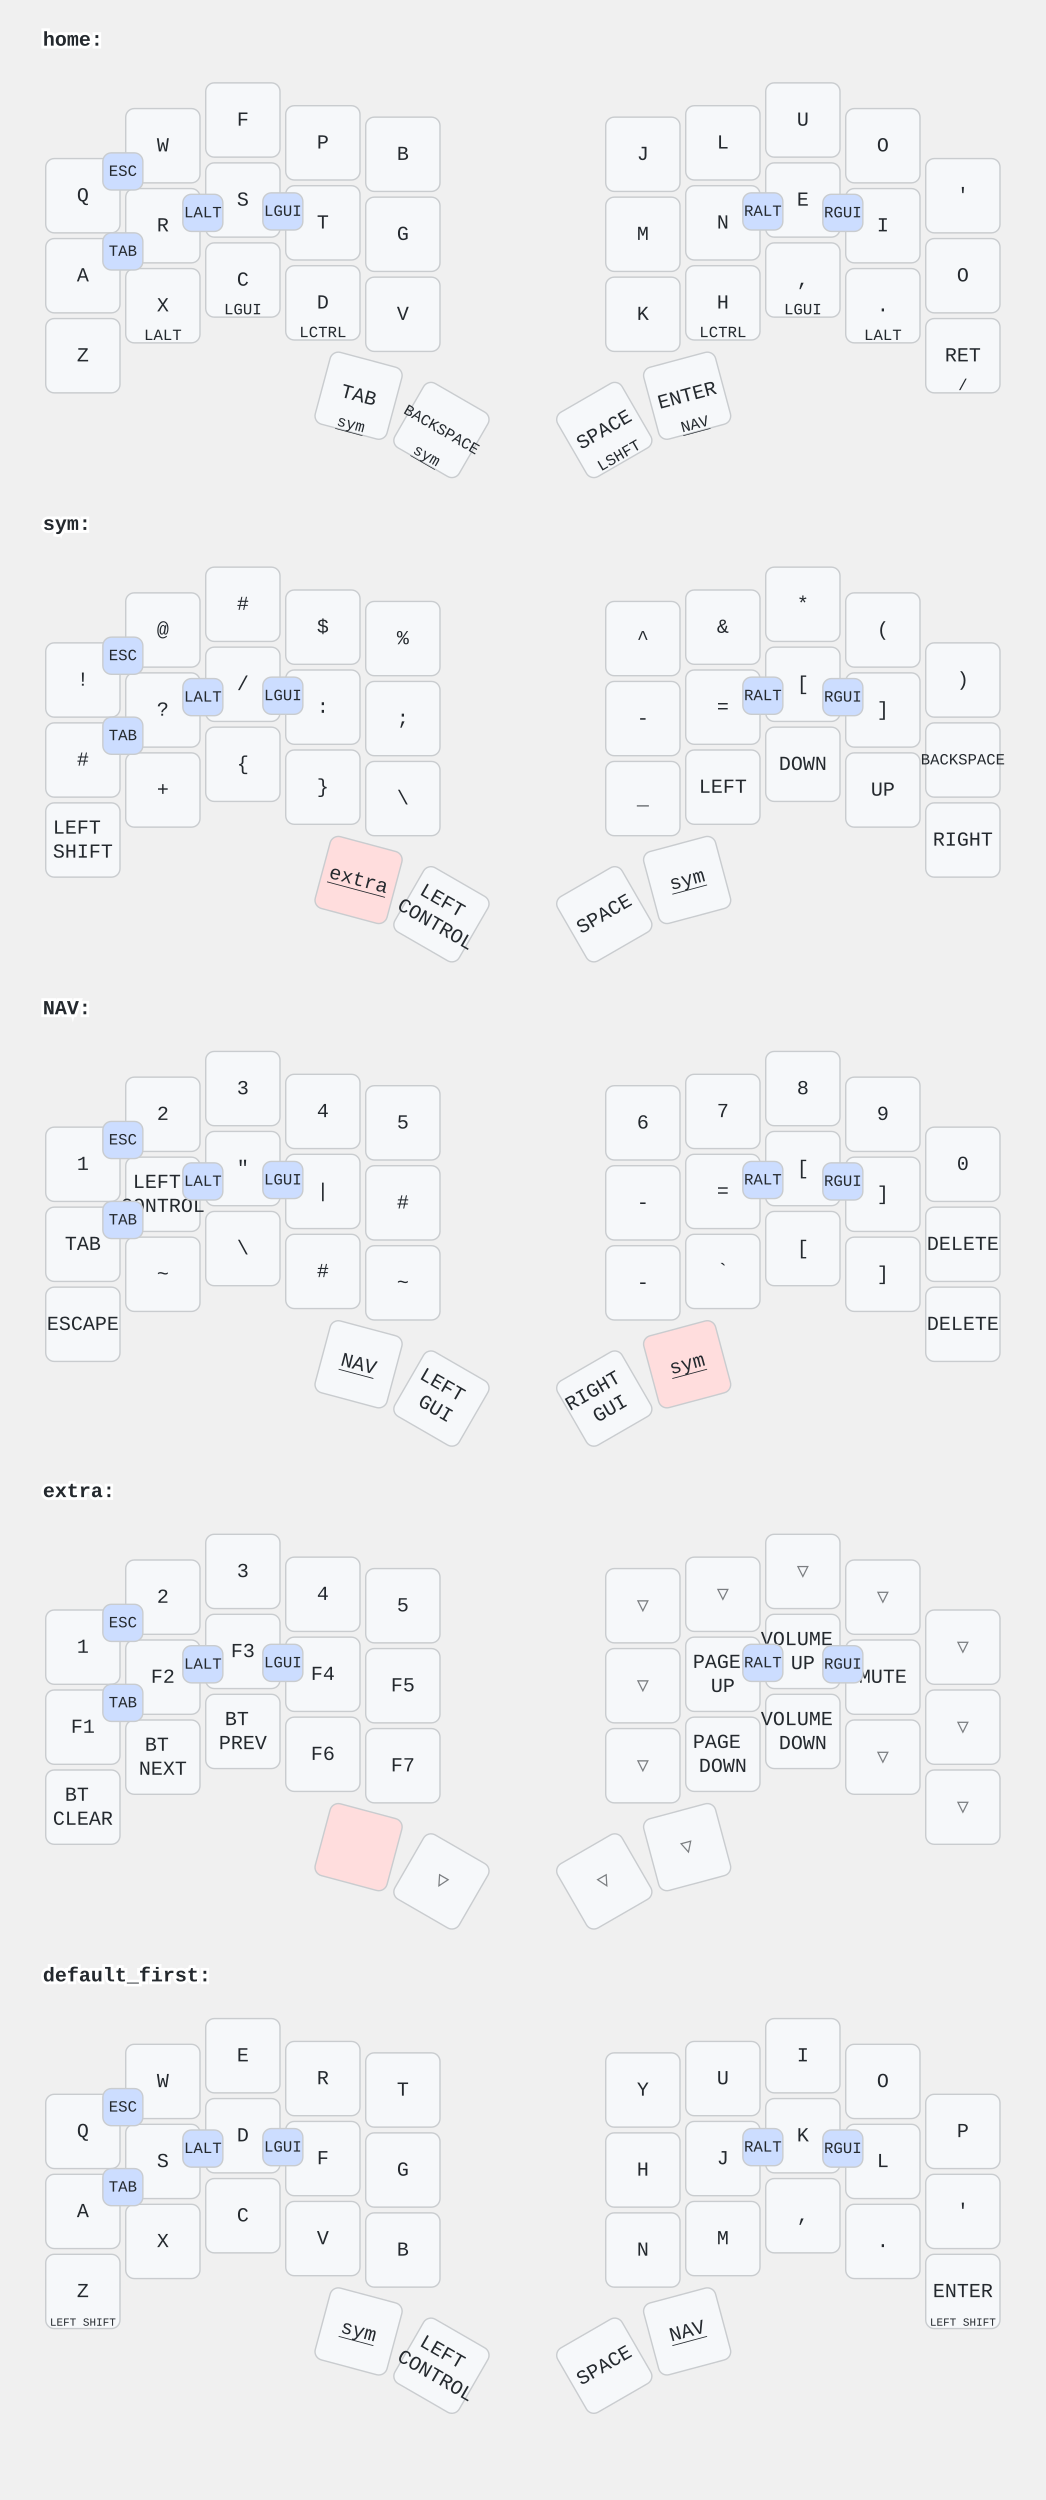
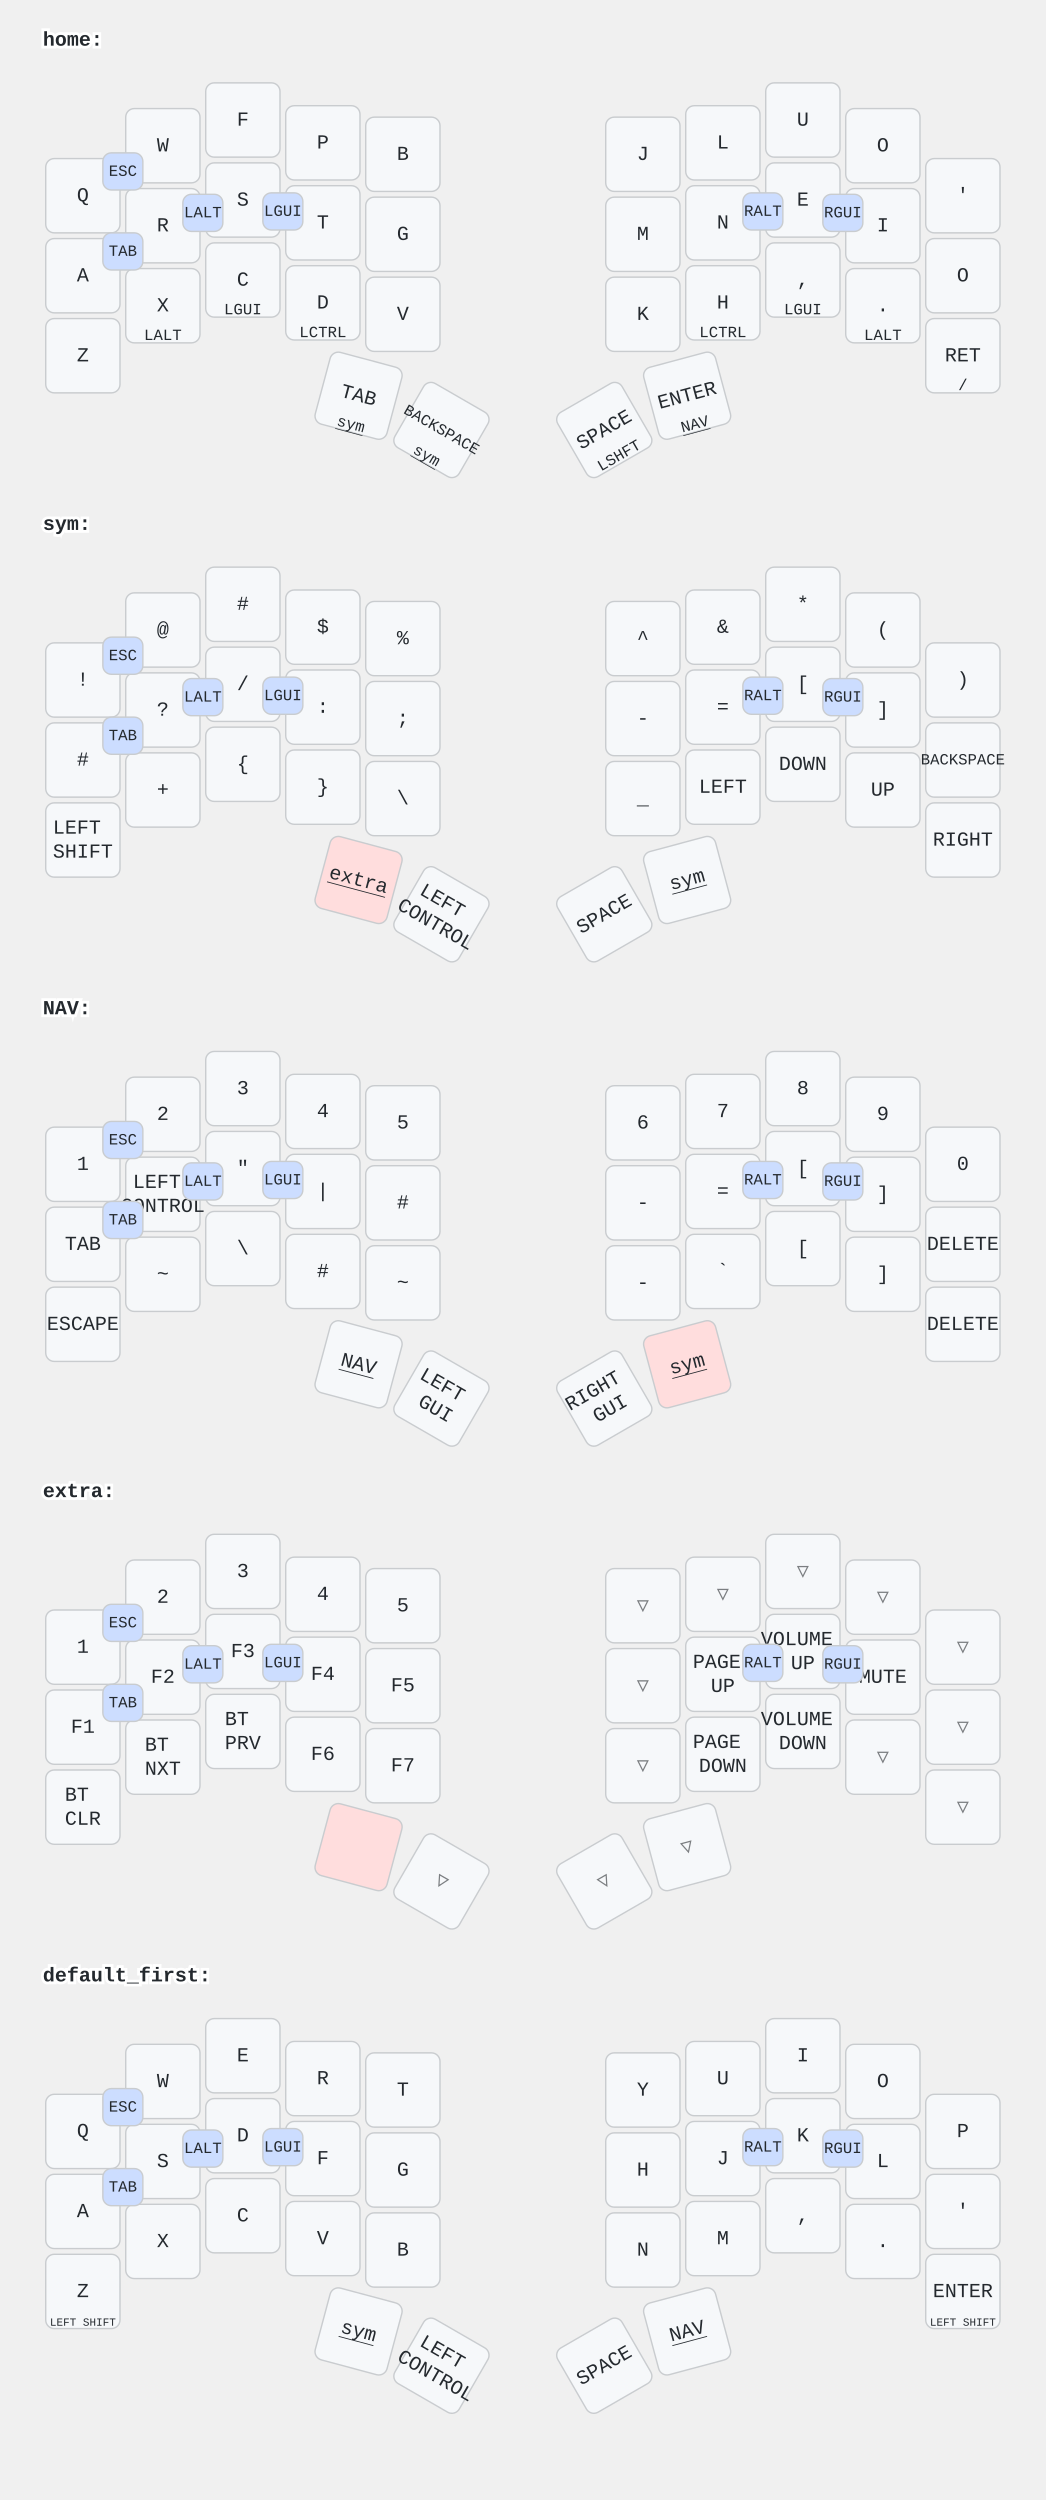
<svg xmlns="http://www.w3.org/2000/svg" width="732" height="1750" viewBox="0 0 732 1750" class="keymap">
  <style>/* inherit to force styles through use tags */
svg path {
    fill: inherit;
}

/* font and background color specifications */
svg.keymap {
    font-family: SFMono-Regular,Consolas,Liberation Mono,Menlo,monospace;
    font-size: 14px;
    font-kerning: normal;
    text-rendering: optimizeLegibility;
    fill: #24292e;
}

/* default key styling */
rect.key {
    fill: #f6f8fa;
}

rect.key, rect.combo {
    stroke: #c9cccf;
    stroke-width: 1;
}

/* default key side styling, only used is draw_key_sides is set */
rect.side {
    filter: brightness(90%);
}

/* color accent for combo boxes */
rect.combo, rect.combo-separate {
    fill: #cdf;
}

/* color accent for held keys */
rect.held, rect.combo.held {
    fill: #fdd;
}

/* color accent for ghost (optional) keys */
rect.ghost, rect.combo.ghost {
    stroke-dasharray: 4, 4;
    stroke-width: 2;
}

text {
    text-anchor: middle;
    dominant-baseline: middle;
}

/* styling for layer labels */
text.label {
    font-weight: bold;
    text-anchor: start;
    stroke: white;
    stroke-width: 4;
    paint-order: stroke;
}

/* styling for optional footer */
text.footer {
    text-anchor: end;
    dominant-baseline: auto;
    stroke: white;
    stroke-width: 4;
    paint-order: stroke;
}

/* styling for combo tap, and key hold/shifted label text */
text.combo, text.hold, text.shifted {
    font-size: 11px;
}

text.hold {
    text-anchor: middle;
    dominant-baseline: auto;
}

text.shifted {
    text-anchor: middle;
    dominant-baseline: hanging;
}

text.layer-activator {
    text-decoration: underline;
}

/* styling for hold/shifted label text in combo box */
text.combo.hold, text.combo.shifted {
    font-size: 8px;
}

/* lighter symbol for transparent keys */
text.trans {
    fill: #7b7e81;
}

/* styling for combo dendrons */
path.combo {
    stroke-width: 1;
    stroke: gray;
    fill: none;
}

/* Start Tabler Icons Cleanup */
/* cannot use height/width with glyphs */
.icon-tabler &gt; path {
    fill: inherit;
    stroke: inherit;
    stroke-width: 2;
}
/* hide tabler's default box */
.icon-tabler &gt; path[stroke="none"][fill="none"] {
    visibility: hidden;
}
/* End Tabler Icons Cleanup */
</style>
  <g transform="translate(30, 0)" class="layer-home">
    <text x="0" y="28" class="label" id="home">home:</text>
    <g transform="translate(0, 56)">
      <g transform="translate(28, 81)" class="key keypos-0">
        <rect rx="6" ry="6" x="-26" y="-26" width="52" height="52" class="key" />
        <text x="0" y="0" class="key tap">Q</text>
      </g>
      <g transform="translate(84, 46)" class="key keypos-1">
        <rect rx="6" ry="6" x="-26" y="-26" width="52" height="52" class="key" />
        <text x="0" y="0" class="key tap">W</text>
      </g>
      <g transform="translate(140, 28)" class="key keypos-2">
        <rect rx="6" ry="6" x="-26" y="-26" width="52" height="52" class="key" />
        <text x="0" y="0" class="key tap">F</text>
      </g>
      <g transform="translate(196, 44)" class="key keypos-3">
        <rect rx="6" ry="6" x="-26" y="-26" width="52" height="52" class="key" />
        <text x="0" y="0" class="key tap">P</text>
      </g>
      <g transform="translate(252, 52)" class="key keypos-4">
        <rect rx="6" ry="6" x="-26" y="-26" width="52" height="52" class="key" />
        <text x="0" y="0" class="key tap">B</text>
      </g>
      <g transform="translate(420, 52)" class="key keypos-5">
        <rect rx="6" ry="6" x="-26" y="-26" width="52" height="52" class="key" />
        <text x="0" y="0" class="key tap">J</text>
      </g>
      <g transform="translate(476, 44)" class="key keypos-6">
        <rect rx="6" ry="6" x="-26" y="-26" width="52" height="52" class="key" />
        <text x="0" y="0" class="key tap">L</text>
      </g>
      <g transform="translate(532, 28)" class="key keypos-7">
        <rect rx="6" ry="6" x="-26" y="-26" width="52" height="52" class="key" />
        <text x="0" y="0" class="key tap">U</text>
      </g>
      <g transform="translate(588, 46)" class="key keypos-8">
        <rect rx="6" ry="6" x="-26" y="-26" width="52" height="52" class="key" />
        <text x="0" y="0" class="key tap">O</text>
      </g>
      <g transform="translate(644, 81)" class="key keypos-9">
        <rect rx="6" ry="6" x="-26" y="-26" width="52" height="52" class="key" />
        <text x="0" y="0" class="key tap">'</text>
      </g>
      <g transform="translate(28, 137)" class="key keypos-10">
        <rect rx="6" ry="6" x="-26" y="-26" width="52" height="52" class="key" />
        <text x="0" y="0" class="key tap">A</text>
      </g>
      <g transform="translate(84, 102)" class="key keypos-11">
        <rect rx="6" ry="6" x="-26" y="-26" width="52" height="52" class="key" />
        <text x="0" y="0" class="key tap">R</text>
      </g>
      <g transform="translate(140, 84)" class="key keypos-12">
        <rect rx="6" ry="6" x="-26" y="-26" width="52" height="52" class="key" />
        <text x="0" y="0" class="key tap">S</text>
      </g>
      <g transform="translate(196, 100)" class="key keypos-13">
        <rect rx="6" ry="6" x="-26" y="-26" width="52" height="52" class="key" />
        <text x="0" y="0" class="key tap">T</text>
      </g>
      <g transform="translate(252, 108)" class="key keypos-14">
        <rect rx="6" ry="6" x="-26" y="-26" width="52" height="52" class="key" />
        <text x="0" y="0" class="key tap">G</text>
      </g>
      <g transform="translate(420, 108)" class="key keypos-15">
        <rect rx="6" ry="6" x="-26" y="-26" width="52" height="52" class="key" />
        <text x="0" y="0" class="key tap">M</text>
      </g>
      <g transform="translate(476, 100)" class="key keypos-16">
        <rect rx="6" ry="6" x="-26" y="-26" width="52" height="52" class="key" />
        <text x="0" y="0" class="key tap">N</text>
      </g>
      <g transform="translate(532, 84)" class="key keypos-17">
        <rect rx="6" ry="6" x="-26" y="-26" width="52" height="52" class="key" />
        <text x="0" y="0" class="key tap">E</text>
      </g>
      <g transform="translate(588, 102)" class="key keypos-18">
        <rect rx="6" ry="6" x="-26" y="-26" width="52" height="52" class="key" />
        <text x="0" y="0" class="key tap">I</text>
      </g>
      <g transform="translate(644, 137)" class="key keypos-19">
        <rect rx="6" ry="6" x="-26" y="-26" width="52" height="52" class="key" />
        <text x="0" y="0" class="key tap">O</text>
      </g>
      <g transform="translate(28, 193)" class="key keypos-20">
        <rect rx="6" ry="6" x="-26" y="-26" width="52" height="52" class="key" />
        <text x="0" y="0" class="key tap">Z</text>
      </g>
      <g transform="translate(84, 158)" class="key keypos-21">
        <rect rx="6" ry="6" x="-26" y="-26" width="52" height="52" class="key" />
        <text x="0" y="0" class="key tap">X</text>
        <text x="0" y="24" class="key hold">LALT</text>
      </g>
      <g transform="translate(140, 140)" class="key keypos-22">
        <rect rx="6" ry="6" x="-26" y="-26" width="52" height="52" class="key" />
        <text x="0" y="0" class="key tap">C</text>
        <text x="0" y="24" class="key hold">LGUI</text>
      </g>
      <g transform="translate(196, 156)" class="key keypos-23">
        <rect rx="6" ry="6" x="-26" y="-26" width="52" height="52" class="key" />
        <text x="0" y="0" class="key tap">D</text>
        <text x="0" y="24" class="key hold">LCTRL</text>
      </g>
      <g transform="translate(252, 164)" class="key keypos-24">
        <rect rx="6" ry="6" x="-26" y="-26" width="52" height="52" class="key" />
        <text x="0" y="0" class="key tap">V</text>
      </g>
      <g transform="translate(420, 164)" class="key keypos-25">
        <rect rx="6" ry="6" x="-26" y="-26" width="52" height="52" class="key" />
        <text x="0" y="0" class="key tap">K</text>
      </g>
      <g transform="translate(476, 156)" class="key keypos-26">
        <rect rx="6" ry="6" x="-26" y="-26" width="52" height="52" class="key" />
        <text x="0" y="0" class="key tap">H</text>
        <text x="0" y="24" class="key hold">LCTRL</text>
      </g>
      <g transform="translate(532, 140)" class="key keypos-27">
        <rect rx="6" ry="6" x="-26" y="-26" width="52" height="52" class="key" />
        <text x="0" y="0" class="key tap">,</text>
        <text x="0" y="24" class="key hold">LGUI</text>
      </g>
      <g transform="translate(588, 158)" class="key keypos-28">
        <rect rx="6" ry="6" x="-26" y="-26" width="52" height="52" class="key" />
        <text x="0" y="0" class="key tap">.</text>
        <text x="0" y="24" class="key hold">LALT</text>
      </g>
      <g transform="translate(644, 193)" class="key keypos-29">
        <rect rx="6" ry="6" x="-26" y="-26" width="52" height="52" class="key" />
        <text x="0" y="0" class="key tap">RET</text>
        <text x="0" y="24" class="key hold">/</text>
      </g>
      <g transform="translate(221, 221) rotate(15.0)" class="key keypos-30">
        <rect rx="6" ry="6" x="-26" y="-26" width="52" height="52" class="key" />
        <text x="0" y="0" class="key tap">TAB</text>
        <a href="#sym">
          <text x="0" y="24" class="key hold layer-activator">sym</text>
        </a>
      </g>
      <g transform="translate(279, 245) rotate(30.0)" class="key keypos-31">
        <rect rx="6" ry="6" x="-26" y="-26" width="52" height="52" class="key" />
        <text x="0" y="0" class="key tap">
          <tspan style="font-size: 78%">BACKSPACE</tspan>
        </text>
        <a href="#sym">
          <text x="0" y="24" class="key hold layer-activator">sym</text>
        </a>
      </g>
      <g transform="translate(393, 245) rotate(-30.0)" class="key keypos-32">
        <rect rx="6" ry="6" x="-26" y="-26" width="52" height="52" class="key" />
        <text x="0" y="0" class="key tap">SPACE</text>
        <text x="0" y="24" class="key hold">LSHFT</text>
      </g>
      <g transform="translate(451, 221) rotate(-15.0)" class="key keypos-33">
        <rect rx="6" ry="6" x="-26" y="-26" width="52" height="52" class="key" />
        <text x="0" y="0" class="key tap">ENTER</text>
        <a href="#NAV">
          <text x="0" y="24" class="key hold layer-activator">NAV</text>
        </a>
      </g>
      <g class="combo combopos-0">
        <rect rx="6" ry="6" x="42" y="51" width="28" height="26" class="combo" />
        <text x="56" y="64" class="combo tap">ESC</text>
      </g>
      <g class="combo combopos-1">
        <rect rx="6" ry="6" x="42" y="107" width="28" height="26" class="combo" />
        <text x="56" y="120" class="combo tap">TAB</text>
      </g>
      <g class="combo combopos-2">
        <rect rx="6" ry="6" x="490" y="79" width="28" height="26" class="combo" />
        <text x="504" y="92" class="combo tap">RALT</text>
      </g>
      <g class="combo combopos-3">
        <rect rx="6" ry="6" x="98" y="80" width="28" height="26" class="combo" />
        <text x="112" y="93" class="combo tap">LALT</text>
      </g>
      <g class="combo combopos-4">
        <rect rx="6" ry="6" x="154" y="79" width="28" height="26" class="combo" />
        <text x="168" y="92" class="combo tap">LGUI</text>
      </g>
      <g class="combo combopos-5">
        <rect rx="6" ry="6" x="546" y="80" width="28" height="26" class="combo" />
        <text x="560" y="93" class="combo tap">RGUI</text>
      </g>
    </g>
  </g>
  <g transform="translate(30, 339)" class="layer-sym">
    <text x="0" y="28" class="label" id="sym">sym:</text>
    <g transform="translate(0, 56)">
      <g transform="translate(28, 81)" class="key keypos-0">
        <rect rx="6" ry="6" x="-26" y="-26" width="52" height="52" class="key" />
        <text x="0" y="0" class="key tap">!</text>
      </g>
      <g transform="translate(84, 46)" class="key keypos-1">
        <rect rx="6" ry="6" x="-26" y="-26" width="52" height="52" class="key" />
        <text x="0" y="0" class="key tap">@</text>
      </g>
      <g transform="translate(140, 28)" class="key keypos-2">
        <rect rx="6" ry="6" x="-26" y="-26" width="52" height="52" class="key" />
        <text x="0" y="0" class="key tap">#</text>
      </g>
      <g transform="translate(196, 44)" class="key keypos-3">
        <rect rx="6" ry="6" x="-26" y="-26" width="52" height="52" class="key" />
        <text x="0" y="0" class="key tap">$</text>
      </g>
      <g transform="translate(252, 52)" class="key keypos-4">
        <rect rx="6" ry="6" x="-26" y="-26" width="52" height="52" class="key" />
        <text x="0" y="0" class="key tap">%</text>
      </g>
      <g transform="translate(420, 52)" class="key keypos-5">
        <rect rx="6" ry="6" x="-26" y="-26" width="52" height="52" class="key" />
        <text x="0" y="0" class="key tap">^</text>
      </g>
      <g transform="translate(476, 44)" class="key keypos-6">
        <rect rx="6" ry="6" x="-26" y="-26" width="52" height="52" class="key" />
        <text x="0" y="0" class="key tap">&amp;</text>
      </g>
      <g transform="translate(532, 28)" class="key keypos-7">
        <rect rx="6" ry="6" x="-26" y="-26" width="52" height="52" class="key" />
        <text x="0" y="0" class="key tap">*</text>
      </g>
      <g transform="translate(588, 46)" class="key keypos-8">
        <rect rx="6" ry="6" x="-26" y="-26" width="52" height="52" class="key" />
        <text x="0" y="0" class="key tap">(</text>
      </g>
      <g transform="translate(644, 81)" class="key keypos-9">
        <rect rx="6" ry="6" x="-26" y="-26" width="52" height="52" class="key" />
        <text x="0" y="0" class="key tap">)</text>
      </g>
      <g transform="translate(28, 137)" class="key keypos-10">
        <rect rx="6" ry="6" x="-26" y="-26" width="52" height="52" class="key" />
        <text x="0" y="0" class="key tap">#</text>
      </g>
      <g transform="translate(84, 102)" class="key keypos-11">
        <rect rx="6" ry="6" x="-26" y="-26" width="52" height="52" class="key" />
        <text x="0" y="0" class="key tap">?</text>
      </g>
      <g transform="translate(140, 84)" class="key keypos-12">
        <rect rx="6" ry="6" x="-26" y="-26" width="52" height="52" class="key" />
        <text x="0" y="0" class="key tap">/</text>
      </g>
      <g transform="translate(196, 100)" class="key keypos-13">
        <rect rx="6" ry="6" x="-26" y="-26" width="52" height="52" class="key" />
        <text x="0" y="0" class="key tap">:</text>
      </g>
      <g transform="translate(252, 108)" class="key keypos-14">
        <rect rx="6" ry="6" x="-26" y="-26" width="52" height="52" class="key" />
        <text x="0" y="0" class="key tap">;</text>
      </g>
      <g transform="translate(420, 108)" class="key keypos-15">
        <rect rx="6" ry="6" x="-26" y="-26" width="52" height="52" class="key" />
        <text x="0" y="0" class="key tap">-</text>
      </g>
      <g transform="translate(476, 100)" class="key keypos-16">
        <rect rx="6" ry="6" x="-26" y="-26" width="52" height="52" class="key" />
        <text x="0" y="0" class="key tap">=</text>
      </g>
      <g transform="translate(532, 84)" class="key keypos-17">
        <rect rx="6" ry="6" x="-26" y="-26" width="52" height="52" class="key" />
        <text x="0" y="0" class="key tap">[</text>
      </g>
      <g transform="translate(588, 102)" class="key keypos-18">
        <rect rx="6" ry="6" x="-26" y="-26" width="52" height="52" class="key" />
        <text x="0" y="0" class="key tap">]</text>
      </g>
      <g transform="translate(644, 137)" class="key keypos-19">
        <rect rx="6" ry="6" x="-26" y="-26" width="52" height="52" class="key" />
        <text x="0" y="0" class="key tap">
          <tspan style="font-size: 78%">BACKSPACE</tspan>
        </text>
      </g>
      <g transform="translate(28, 193)" class="key keypos-20">
        <rect rx="6" ry="6" x="-26" y="-26" width="52" height="52" class="key" />
        <text x="0" y="0" class="key tap">
          <tspan x="0" dy="-0.6em">LEFT</tspan>
          <tspan x="0" dy="1.2em">SHIFT</tspan>
        </text>
      </g>
      <g transform="translate(84, 158)" class="key keypos-21">
        <rect rx="6" ry="6" x="-26" y="-26" width="52" height="52" class="key" />
        <text x="0" y="0" class="key tap">+</text>
      </g>
      <g transform="translate(140, 140)" class="key keypos-22">
        <rect rx="6" ry="6" x="-26" y="-26" width="52" height="52" class="key" />
        <text x="0" y="0" class="key tap">{</text>
      </g>
      <g transform="translate(196, 156)" class="key keypos-23">
        <rect rx="6" ry="6" x="-26" y="-26" width="52" height="52" class="key" />
        <text x="0" y="0" class="key tap">}</text>
      </g>
      <g transform="translate(252, 164)" class="key keypos-24">
        <rect rx="6" ry="6" x="-26" y="-26" width="52" height="52" class="key" />
        <text x="0" y="0" class="key tap">\</text>
      </g>
      <g transform="translate(420, 164)" class="key keypos-25">
        <rect rx="6" ry="6" x="-26" y="-26" width="52" height="52" class="key" />
        <text x="0" y="0" class="key tap">_</text>
      </g>
      <g transform="translate(476, 156)" class="key keypos-26">
        <rect rx="6" ry="6" x="-26" y="-26" width="52" height="52" class="key" />
        <text x="0" y="0" class="key tap">LEFT</text>
      </g>
      <g transform="translate(532, 140)" class="key keypos-27">
        <rect rx="6" ry="6" x="-26" y="-26" width="52" height="52" class="key" />
        <text x="0" y="0" class="key tap">DOWN</text>
      </g>
      <g transform="translate(588, 158)" class="key keypos-28">
        <rect rx="6" ry="6" x="-26" y="-26" width="52" height="52" class="key" />
        <text x="0" y="0" class="key tap">UP</text>
      </g>
      <g transform="translate(644, 193)" class="key keypos-29">
        <rect rx="6" ry="6" x="-26" y="-26" width="52" height="52" class="key" />
        <text x="0" y="0" class="key tap">RIGHT</text>
      </g>
      <g transform="translate(221, 221) rotate(15.0)" class="key held keypos-30">
        <rect rx="6" ry="6" x="-26" y="-26" width="52" height="52" class="key held" />
        <a href="#extra">
          <text x="0" y="0" class="key held tap layer-activator">extra</text>
        </a>
      </g>
      <g transform="translate(279, 245) rotate(30.0)" class="key keypos-31">
        <rect rx="6" ry="6" x="-26" y="-26" width="52" height="52" class="key" />
        <text x="0" y="0" class="key tap">
          <tspan x="0" dy="-0.6em">LEFT</tspan>
          <tspan x="0" dy="1.2em">CONTROL</tspan>
        </text>
      </g>
      <g transform="translate(393, 245) rotate(-30.0)" class="key keypos-32">
        <rect rx="6" ry="6" x="-26" y="-26" width="52" height="52" class="key" />
        <text x="0" y="0" class="key tap">SPACE</text>
      </g>
      <g transform="translate(451, 221) rotate(-15.0)" class="key keypos-33">
        <rect rx="6" ry="6" x="-26" y="-26" width="52" height="52" class="key" />
        <a href="#sym">
          <text x="0" y="0" class="key tap layer-activator">sym</text>
        </a>
      </g>
      <g class="combo combopos-0">
        <rect rx="6" ry="6" x="42" y="51" width="28" height="26" class="combo" />
        <text x="56" y="64" class="combo tap">ESC</text>
      </g>
      <g class="combo combopos-1">
        <rect rx="6" ry="6" x="42" y="107" width="28" height="26" class="combo" />
        <text x="56" y="120" class="combo tap">TAB</text>
      </g>
      <g class="combo combopos-2">
        <rect rx="6" ry="6" x="490" y="79" width="28" height="26" class="combo" />
        <text x="504" y="92" class="combo tap">RALT</text>
      </g>
      <g class="combo combopos-3">
        <rect rx="6" ry="6" x="98" y="80" width="28" height="26" class="combo" />
        <text x="112" y="93" class="combo tap">LALT</text>
      </g>
      <g class="combo combopos-4">
        <rect rx="6" ry="6" x="154" y="79" width="28" height="26" class="combo" />
        <text x="168" y="92" class="combo tap">LGUI</text>
      </g>
      <g class="combo combopos-5">
        <rect rx="6" ry="6" x="546" y="80" width="28" height="26" class="combo" />
        <text x="560" y="93" class="combo tap">RGUI</text>
      </g>
    </g>
  </g>
  <g transform="translate(30, 678)" class="layer-NAV">
    <text x="0" y="28" class="label" id="NAV">NAV:</text>
    <g transform="translate(0, 56)">
      <g transform="translate(28, 81)" class="key keypos-0">
        <rect rx="6" ry="6" x="-26" y="-26" width="52" height="52" class="key" />
        <text x="0" y="0" class="key tap">1</text>
      </g>
      <g transform="translate(84, 46)" class="key keypos-1">
        <rect rx="6" ry="6" x="-26" y="-26" width="52" height="52" class="key" />
        <text x="0" y="0" class="key tap">2</text>
      </g>
      <g transform="translate(140, 28)" class="key keypos-2">
        <rect rx="6" ry="6" x="-26" y="-26" width="52" height="52" class="key" />
        <text x="0" y="0" class="key tap">3</text>
      </g>
      <g transform="translate(196, 44)" class="key keypos-3">
        <rect rx="6" ry="6" x="-26" y="-26" width="52" height="52" class="key" />
        <text x="0" y="0" class="key tap">4</text>
      </g>
      <g transform="translate(252, 52)" class="key keypos-4">
        <rect rx="6" ry="6" x="-26" y="-26" width="52" height="52" class="key" />
        <text x="0" y="0" class="key tap">5</text>
      </g>
      <g transform="translate(420, 52)" class="key keypos-5">
        <rect rx="6" ry="6" x="-26" y="-26" width="52" height="52" class="key" />
        <text x="0" y="0" class="key tap">6</text>
      </g>
      <g transform="translate(476, 44)" class="key keypos-6">
        <rect rx="6" ry="6" x="-26" y="-26" width="52" height="52" class="key" />
        <text x="0" y="0" class="key tap">7</text>
      </g>
      <g transform="translate(532, 28)" class="key keypos-7">
        <rect rx="6" ry="6" x="-26" y="-26" width="52" height="52" class="key" />
        <text x="0" y="0" class="key tap">8</text>
      </g>
      <g transform="translate(588, 46)" class="key keypos-8">
        <rect rx="6" ry="6" x="-26" y="-26" width="52" height="52" class="key" />
        <text x="0" y="0" class="key tap">9</text>
      </g>
      <g transform="translate(644, 81)" class="key keypos-9">
        <rect rx="6" ry="6" x="-26" y="-26" width="52" height="52" class="key" />
        <text x="0" y="0" class="key tap">0</text>
      </g>
      <g transform="translate(28, 137)" class="key keypos-10">
        <rect rx="6" ry="6" x="-26" y="-26" width="52" height="52" class="key" />
        <text x="0" y="0" class="key tap">TAB</text>
      </g>
      <g transform="translate(84, 102)" class="key keypos-11">
        <rect rx="6" ry="6" x="-26" y="-26" width="52" height="52" class="key" />
        <text x="0" y="0" class="key tap">
          <tspan x="0" dy="-0.6em">LEFT</tspan>
          <tspan x="0" dy="1.2em">CONTROL</tspan>
        </text>
      </g>
      <g transform="translate(140, 84)" class="key keypos-12">
        <rect rx="6" ry="6" x="-26" y="-26" width="52" height="52" class="key" />
        <text x="0" y="0" class="key tap">"</text>
      </g>
      <g transform="translate(196, 100)" class="key keypos-13">
        <rect rx="6" ry="6" x="-26" y="-26" width="52" height="52" class="key" />
        <text x="0" y="0" class="key tap">|</text>
      </g>
      <g transform="translate(252, 108)" class="key keypos-14">
        <rect rx="6" ry="6" x="-26" y="-26" width="52" height="52" class="key" />
        <text x="0" y="0" class="key tap">#</text>
      </g>
      <g transform="translate(420, 108)" class="key keypos-15">
        <rect rx="6" ry="6" x="-26" y="-26" width="52" height="52" class="key" />
        <text x="0" y="0" class="key tap">-</text>
      </g>
      <g transform="translate(476, 100)" class="key keypos-16">
        <rect rx="6" ry="6" x="-26" y="-26" width="52" height="52" class="key" />
        <text x="0" y="0" class="key tap">=</text>
      </g>
      <g transform="translate(532, 84)" class="key keypos-17">
        <rect rx="6" ry="6" x="-26" y="-26" width="52" height="52" class="key" />
        <text x="0" y="0" class="key tap">[</text>
      </g>
      <g transform="translate(588, 102)" class="key keypos-18">
        <rect rx="6" ry="6" x="-26" y="-26" width="52" height="52" class="key" />
        <text x="0" y="0" class="key tap">]</text>
      </g>
      <g transform="translate(644, 137)" class="key keypos-19">
        <rect rx="6" ry="6" x="-26" y="-26" width="52" height="52" class="key" />
        <text x="0" y="0" class="key tap">DELETE</text>
      </g>
      <g transform="translate(28, 193)" class="key keypos-20">
        <rect rx="6" ry="6" x="-26" y="-26" width="52" height="52" class="key" />
        <text x="0" y="0" class="key tap">ESCAPE</text>
      </g>
      <g transform="translate(84, 158)" class="key keypos-21">
        <rect rx="6" ry="6" x="-26" y="-26" width="52" height="52" class="key" />
        <text x="0" y="0" class="key tap">~</text>
      </g>
      <g transform="translate(140, 140)" class="key keypos-22">
        <rect rx="6" ry="6" x="-26" y="-26" width="52" height="52" class="key" />
        <text x="0" y="0" class="key tap">\</text>
      </g>
      <g transform="translate(196, 156)" class="key keypos-23">
        <rect rx="6" ry="6" x="-26" y="-26" width="52" height="52" class="key" />
        <text x="0" y="0" class="key tap">#</text>
      </g>
      <g transform="translate(252, 164)" class="key keypos-24">
        <rect rx="6" ry="6" x="-26" y="-26" width="52" height="52" class="key" />
        <text x="0" y="0" class="key tap">~</text>
      </g>
      <g transform="translate(420, 164)" class="key keypos-25">
        <rect rx="6" ry="6" x="-26" y="-26" width="52" height="52" class="key" />
        <text x="0" y="0" class="key tap">-</text>
      </g>
      <g transform="translate(476, 156)" class="key keypos-26">
        <rect rx="6" ry="6" x="-26" y="-26" width="52" height="52" class="key" />
        <text x="0" y="0" class="key tap">`</text>
      </g>
      <g transform="translate(532, 140)" class="key keypos-27">
        <rect rx="6" ry="6" x="-26" y="-26" width="52" height="52" class="key" />
        <text x="0" y="0" class="key tap">[</text>
      </g>
      <g transform="translate(588, 158)" class="key keypos-28">
        <rect rx="6" ry="6" x="-26" y="-26" width="52" height="52" class="key" />
        <text x="0" y="0" class="key tap">]</text>
      </g>
      <g transform="translate(644, 193)" class="key keypos-29">
        <rect rx="6" ry="6" x="-26" y="-26" width="52" height="52" class="key" />
        <text x="0" y="0" class="key tap">DELETE</text>
      </g>
      <g transform="translate(221, 221) rotate(15.0)" class="key keypos-30">
        <rect rx="6" ry="6" x="-26" y="-26" width="52" height="52" class="key" />
        <a href="#NAV">
          <text x="0" y="0" class="key tap layer-activator">NAV</text>
        </a>
      </g>
      <g transform="translate(279, 245) rotate(30.0)" class="key keypos-31">
        <rect rx="6" ry="6" x="-26" y="-26" width="52" height="52" class="key" />
        <text x="0" y="0" class="key tap">
          <tspan x="0" dy="-0.6em">LEFT</tspan>
          <tspan x="0" dy="1.2em">GUI</tspan>
        </text>
      </g>
      <g transform="translate(393, 245) rotate(-30.0)" class="key keypos-32">
        <rect rx="6" ry="6" x="-26" y="-26" width="52" height="52" class="key" />
        <text x="0" y="0" class="key tap">
          <tspan x="0" dy="-0.6em">RIGHT</tspan>
          <tspan x="0" dy="1.2em">GUI</tspan>
        </text>
      </g>
      <g transform="translate(451, 221) rotate(-15.0)" class="key held keypos-33">
        <rect rx="6" ry="6" x="-26" y="-26" width="52" height="52" class="key held" />
        <a href="#sym">
          <text x="0" y="0" class="key held tap layer-activator">sym</text>
        </a>
      </g>
      <g class="combo combopos-0">
        <rect rx="6" ry="6" x="42" y="51" width="28" height="26" class="combo" />
        <text x="56" y="64" class="combo tap">ESC</text>
      </g>
      <g class="combo combopos-1">
        <rect rx="6" ry="6" x="42" y="107" width="28" height="26" class="combo" />
        <text x="56" y="120" class="combo tap">TAB</text>
      </g>
      <g class="combo combopos-2">
        <rect rx="6" ry="6" x="490" y="79" width="28" height="26" class="combo" />
        <text x="504" y="92" class="combo tap">RALT</text>
      </g>
      <g class="combo combopos-3">
        <rect rx="6" ry="6" x="98" y="80" width="28" height="26" class="combo" />
        <text x="112" y="93" class="combo tap">LALT</text>
      </g>
      <g class="combo combopos-4">
        <rect rx="6" ry="6" x="154" y="79" width="28" height="26" class="combo" />
        <text x="168" y="92" class="combo tap">LGUI</text>
      </g>
      <g class="combo combopos-5">
        <rect rx="6" ry="6" x="546" y="80" width="28" height="26" class="combo" />
        <text x="560" y="93" class="combo tap">RGUI</text>
      </g>
    </g>
  </g>
  <g transform="translate(30, 1016)" class="layer-extra">
    <text x="0" y="28" class="label" id="extra">extra:</text>
    <g transform="translate(0, 56)">
      <g transform="translate(28, 81)" class="key keypos-0">
        <rect rx="6" ry="6" x="-26" y="-26" width="52" height="52" class="key" />
        <text x="0" y="0" class="key tap">1</text>
      </g>
      <g transform="translate(84, 46)" class="key keypos-1">
        <rect rx="6" ry="6" x="-26" y="-26" width="52" height="52" class="key" />
        <text x="0" y="0" class="key tap">2</text>
      </g>
      <g transform="translate(140, 28)" class="key keypos-2">
        <rect rx="6" ry="6" x="-26" y="-26" width="52" height="52" class="key" />
        <text x="0" y="0" class="key tap">3</text>
      </g>
      <g transform="translate(196, 44)" class="key keypos-3">
        <rect rx="6" ry="6" x="-26" y="-26" width="52" height="52" class="key" />
        <text x="0" y="0" class="key tap">4</text>
      </g>
      <g transform="translate(252, 52)" class="key keypos-4">
        <rect rx="6" ry="6" x="-26" y="-26" width="52" height="52" class="key" />
        <text x="0" y="0" class="key tap">5</text>
      </g>
      <g transform="translate(420, 52)" class="key trans keypos-5">
        <rect rx="6" ry="6" x="-26" y="-26" width="52" height="52" class="key trans" />
        <text x="0" y="0" class="key trans tap">▽</text>
      </g>
      <g transform="translate(476, 44)" class="key trans keypos-6">
        <rect rx="6" ry="6" x="-26" y="-26" width="52" height="52" class="key trans" />
        <text x="0" y="0" class="key trans tap">▽</text>
      </g>
      <g transform="translate(532, 28)" class="key trans keypos-7">
        <rect rx="6" ry="6" x="-26" y="-26" width="52" height="52" class="key trans" />
        <text x="0" y="0" class="key trans tap">▽</text>
      </g>
      <g transform="translate(588, 46)" class="key trans keypos-8">
        <rect rx="6" ry="6" x="-26" y="-26" width="52" height="52" class="key trans" />
        <text x="0" y="0" class="key trans tap">▽</text>
      </g>
      <g transform="translate(644, 81)" class="key trans keypos-9">
        <rect rx="6" ry="6" x="-26" y="-26" width="52" height="52" class="key trans" />
        <text x="0" y="0" class="key trans tap">▽</text>
      </g>
      <g transform="translate(28, 137)" class="key keypos-10">
        <rect rx="6" ry="6" x="-26" y="-26" width="52" height="52" class="key" />
        <text x="0" y="0" class="key tap">F1</text>
      </g>
      <g transform="translate(84, 102)" class="key keypos-11">
        <rect rx="6" ry="6" x="-26" y="-26" width="52" height="52" class="key" />
        <text x="0" y="0" class="key tap">F2</text>
      </g>
      <g transform="translate(140, 84)" class="key keypos-12">
        <rect rx="6" ry="6" x="-26" y="-26" width="52" height="52" class="key" />
        <text x="0" y="0" class="key tap">F3</text>
      </g>
      <g transform="translate(196, 100)" class="key keypos-13">
        <rect rx="6" ry="6" x="-26" y="-26" width="52" height="52" class="key" />
        <text x="0" y="0" class="key tap">F4</text>
      </g>
      <g transform="translate(252, 108)" class="key keypos-14">
        <rect rx="6" ry="6" x="-26" y="-26" width="52" height="52" class="key" />
        <text x="0" y="0" class="key tap">F5</text>
      </g>
      <g transform="translate(420, 108)" class="key trans keypos-15">
        <rect rx="6" ry="6" x="-26" y="-26" width="52" height="52" class="key trans" />
        <text x="0" y="0" class="key trans tap">▽</text>
      </g>
      <g transform="translate(476, 100)" class="key keypos-16">
        <rect rx="6" ry="6" x="-26" y="-26" width="52" height="52" class="key" />
        <text x="0" y="0" class="key tap">
          <tspan x="0" dy="-0.6em">PAGE</tspan>
          <tspan x="0" dy="1.2em">UP</tspan>
        </text>
      </g>
      <g transform="translate(532, 84)" class="key keypos-17">
        <rect rx="6" ry="6" x="-26" y="-26" width="52" height="52" class="key" />
        <text x="0" y="0" class="key tap">
          <tspan x="0" dy="-0.6em">VOLUME</tspan>
          <tspan x="0" dy="1.2em">UP</tspan>
        </text>
      </g>
      <g transform="translate(588, 102)" class="key keypos-18">
        <rect rx="6" ry="6" x="-26" y="-26" width="52" height="52" class="key" />
        <text x="0" y="0" class="key tap">MUTE</text>
      </g>
      <g transform="translate(644, 137)" class="key trans keypos-19">
        <rect rx="6" ry="6" x="-26" y="-26" width="52" height="52" class="key trans" />
        <text x="0" y="0" class="key trans tap">▽</text>
      </g>
      <g transform="translate(28, 193)" class="key keypos-20">
        <rect rx="6" ry="6" x="-26" y="-26" width="52" height="52" class="key" />
        <text x="0" y="0" class="key tap">
          <tspan x="0" dy="-0.6em">BT</tspan>
-           <tspan x="0" dy="1.2em">CLEAR</tspan>
+           <tspan x="0" dy="1.2em">CLR</tspan>
        </text>
      </g>
      <g transform="translate(84, 158)" class="key keypos-21">
        <rect rx="6" ry="6" x="-26" y="-26" width="52" height="52" class="key" />
        <text x="0" y="0" class="key tap">
          <tspan x="0" dy="-0.6em">BT</tspan>
-           <tspan x="0" dy="1.2em">NEXT</tspan>
+           <tspan x="0" dy="1.2em">NXT</tspan>
        </text>
      </g>
      <g transform="translate(140, 140)" class="key keypos-22">
        <rect rx="6" ry="6" x="-26" y="-26" width="52" height="52" class="key" />
        <text x="0" y="0" class="key tap">
          <tspan x="0" dy="-0.6em">BT</tspan>
-           <tspan x="0" dy="1.2em">PREV</tspan>
+           <tspan x="0" dy="1.2em">PRV</tspan>
        </text>
      </g>
      <g transform="translate(196, 156)" class="key keypos-23">
        <rect rx="6" ry="6" x="-26" y="-26" width="52" height="52" class="key" />
        <text x="0" y="0" class="key tap">F6</text>
      </g>
      <g transform="translate(252, 164)" class="key keypos-24">
        <rect rx="6" ry="6" x="-26" y="-26" width="52" height="52" class="key" />
        <text x="0" y="0" class="key tap">F7</text>
      </g>
      <g transform="translate(420, 164)" class="key trans keypos-25">
        <rect rx="6" ry="6" x="-26" y="-26" width="52" height="52" class="key trans" />
        <text x="0" y="0" class="key trans tap">▽</text>
      </g>
      <g transform="translate(476, 156)" class="key keypos-26">
        <rect rx="6" ry="6" x="-26" y="-26" width="52" height="52" class="key" />
        <text x="0" y="0" class="key tap">
          <tspan x="0" dy="-0.6em">PAGE</tspan>
          <tspan x="0" dy="1.2em">DOWN</tspan>
        </text>
      </g>
      <g transform="translate(532, 140)" class="key keypos-27">
        <rect rx="6" ry="6" x="-26" y="-26" width="52" height="52" class="key" />
        <text x="0" y="0" class="key tap">
          <tspan x="0" dy="-0.6em">VOLUME</tspan>
          <tspan x="0" dy="1.2em">DOWN</tspan>
        </text>
      </g>
      <g transform="translate(588, 158)" class="key trans keypos-28">
        <rect rx="6" ry="6" x="-26" y="-26" width="52" height="52" class="key trans" />
        <text x="0" y="0" class="key trans tap">▽</text>
      </g>
      <g transform="translate(644, 193)" class="key trans keypos-29">
        <rect rx="6" ry="6" x="-26" y="-26" width="52" height="52" class="key trans" />
        <text x="0" y="0" class="key trans tap">▽</text>
      </g>
      <g transform="translate(221, 221) rotate(15.0)" class="key held keypos-30">
        <rect rx="6" ry="6" x="-26" y="-26" width="52" height="52" class="key held" />
      </g>
      <g transform="translate(279, 245) rotate(30.0)" class="key trans keypos-31">
        <rect rx="6" ry="6" x="-26" y="-26" width="52" height="52" class="key trans" />
        <text x="0" y="0" class="key trans tap">▽</text>
      </g>
      <g transform="translate(393, 245) rotate(-30.0)" class="key trans keypos-32">
        <rect rx="6" ry="6" x="-26" y="-26" width="52" height="52" class="key trans" />
        <text x="0" y="0" class="key trans tap">▽</text>
      </g>
      <g transform="translate(451, 221) rotate(-15.0)" class="key trans keypos-33">
        <rect rx="6" ry="6" x="-26" y="-26" width="52" height="52" class="key trans" />
        <text x="0" y="0" class="key trans tap">▽</text>
      </g>
      <g class="combo combopos-0">
        <rect rx="6" ry="6" x="42" y="51" width="28" height="26" class="combo" />
        <text x="56" y="64" class="combo tap">ESC</text>
      </g>
      <g class="combo combopos-1">
        <rect rx="6" ry="6" x="42" y="107" width="28" height="26" class="combo" />
        <text x="56" y="120" class="combo tap">TAB</text>
      </g>
      <g class="combo combopos-2">
        <rect rx="6" ry="6" x="490" y="79" width="28" height="26" class="combo" />
        <text x="504" y="92" class="combo tap">RALT</text>
      </g>
      <g class="combo combopos-3">
        <rect rx="6" ry="6" x="98" y="80" width="28" height="26" class="combo" />
        <text x="112" y="93" class="combo tap">LALT</text>
      </g>
      <g class="combo combopos-4">
        <rect rx="6" ry="6" x="154" y="79" width="28" height="26" class="combo" />
        <text x="168" y="92" class="combo tap">LGUI</text>
      </g>
      <g class="combo combopos-5">
        <rect rx="6" ry="6" x="546" y="80" width="28" height="26" class="combo" />
        <text x="560" y="93" class="combo tap">RGUI</text>
      </g>
    </g>
  </g>
  <g transform="translate(30, 1355)" class="layer-default_first">
    <text x="0" y="28" class="label" id="default_first">default_first:</text>
    <g transform="translate(0, 56)">
      <g transform="translate(28, 81)" class="key keypos-0">
        <rect rx="6" ry="6" x="-26" y="-26" width="52" height="52" class="key" />
        <text x="0" y="0" class="key tap">Q</text>
      </g>
      <g transform="translate(84, 46)" class="key keypos-1">
        <rect rx="6" ry="6" x="-26" y="-26" width="52" height="52" class="key" />
        <text x="0" y="0" class="key tap">W</text>
      </g>
      <g transform="translate(140, 28)" class="key keypos-2">
        <rect rx="6" ry="6" x="-26" y="-26" width="52" height="52" class="key" />
        <text x="0" y="0" class="key tap">E</text>
      </g>
      <g transform="translate(196, 44)" class="key keypos-3">
        <rect rx="6" ry="6" x="-26" y="-26" width="52" height="52" class="key" />
        <text x="0" y="0" class="key tap">R</text>
      </g>
      <g transform="translate(252, 52)" class="key keypos-4">
        <rect rx="6" ry="6" x="-26" y="-26" width="52" height="52" class="key" />
        <text x="0" y="0" class="key tap">T</text>
      </g>
      <g transform="translate(420, 52)" class="key keypos-5">
        <rect rx="6" ry="6" x="-26" y="-26" width="52" height="52" class="key" />
        <text x="0" y="0" class="key tap">Y</text>
      </g>
      <g transform="translate(476, 44)" class="key keypos-6">
        <rect rx="6" ry="6" x="-26" y="-26" width="52" height="52" class="key" />
        <text x="0" y="0" class="key tap">U</text>
      </g>
      <g transform="translate(532, 28)" class="key keypos-7">
        <rect rx="6" ry="6" x="-26" y="-26" width="52" height="52" class="key" />
        <text x="0" y="0" class="key tap">I</text>
      </g>
      <g transform="translate(588, 46)" class="key keypos-8">
        <rect rx="6" ry="6" x="-26" y="-26" width="52" height="52" class="key" />
        <text x="0" y="0" class="key tap">O</text>
      </g>
      <g transform="translate(644, 81)" class="key keypos-9">
        <rect rx="6" ry="6" x="-26" y="-26" width="52" height="52" class="key" />
        <text x="0" y="0" class="key tap">P</text>
      </g>
      <g transform="translate(28, 137)" class="key keypos-10">
        <rect rx="6" ry="6" x="-26" y="-26" width="52" height="52" class="key" />
        <text x="0" y="0" class="key tap">A</text>
      </g>
      <g transform="translate(84, 102)" class="key keypos-11">
        <rect rx="6" ry="6" x="-26" y="-26" width="52" height="52" class="key" />
        <text x="0" y="0" class="key tap">S</text>
      </g>
      <g transform="translate(140, 84)" class="key keypos-12">
        <rect rx="6" ry="6" x="-26" y="-26" width="52" height="52" class="key" />
        <text x="0" y="0" class="key tap">D</text>
      </g>
      <g transform="translate(196, 100)" class="key keypos-13">
        <rect rx="6" ry="6" x="-26" y="-26" width="52" height="52" class="key" />
        <text x="0" y="0" class="key tap">F</text>
      </g>
      <g transform="translate(252, 108)" class="key keypos-14">
        <rect rx="6" ry="6" x="-26" y="-26" width="52" height="52" class="key" />
        <text x="0" y="0" class="key tap">G</text>
      </g>
      <g transform="translate(420, 108)" class="key keypos-15">
        <rect rx="6" ry="6" x="-26" y="-26" width="52" height="52" class="key" />
        <text x="0" y="0" class="key tap">H</text>
      </g>
      <g transform="translate(476, 100)" class="key keypos-16">
        <rect rx="6" ry="6" x="-26" y="-26" width="52" height="52" class="key" />
        <text x="0" y="0" class="key tap">J</text>
      </g>
      <g transform="translate(532, 84)" class="key keypos-17">
        <rect rx="6" ry="6" x="-26" y="-26" width="52" height="52" class="key" />
        <text x="0" y="0" class="key tap">K</text>
      </g>
      <g transform="translate(588, 102)" class="key keypos-18">
        <rect rx="6" ry="6" x="-26" y="-26" width="52" height="52" class="key" />
        <text x="0" y="0" class="key tap">L</text>
      </g>
      <g transform="translate(644, 137)" class="key keypos-19">
        <rect rx="6" ry="6" x="-26" y="-26" width="52" height="52" class="key" />
        <text x="0" y="0" class="key tap">'</text>
      </g>
      <g transform="translate(28, 193)" class="key keypos-20">
        <rect rx="6" ry="6" x="-26" y="-26" width="52" height="52" class="key" />
        <text x="0" y="0" class="key tap">Z</text>
        <text x="0" y="24" class="key hold">
          <tspan style="font-size: 70%">LEFT SHIFT</tspan>
        </text>
      </g>
      <g transform="translate(84, 158)" class="key keypos-21">
        <rect rx="6" ry="6" x="-26" y="-26" width="52" height="52" class="key" />
        <text x="0" y="0" class="key tap">X</text>
      </g>
      <g transform="translate(140, 140)" class="key keypos-22">
        <rect rx="6" ry="6" x="-26" y="-26" width="52" height="52" class="key" />
        <text x="0" y="0" class="key tap">C</text>
      </g>
      <g transform="translate(196, 156)" class="key keypos-23">
        <rect rx="6" ry="6" x="-26" y="-26" width="52" height="52" class="key" />
        <text x="0" y="0" class="key tap">V</text>
      </g>
      <g transform="translate(252, 164)" class="key keypos-24">
        <rect rx="6" ry="6" x="-26" y="-26" width="52" height="52" class="key" />
        <text x="0" y="0" class="key tap">B</text>
      </g>
      <g transform="translate(420, 164)" class="key keypos-25">
        <rect rx="6" ry="6" x="-26" y="-26" width="52" height="52" class="key" />
        <text x="0" y="0" class="key tap">N</text>
      </g>
      <g transform="translate(476, 156)" class="key keypos-26">
        <rect rx="6" ry="6" x="-26" y="-26" width="52" height="52" class="key" />
        <text x="0" y="0" class="key tap">M</text>
      </g>
      <g transform="translate(532, 140)" class="key keypos-27">
        <rect rx="6" ry="6" x="-26" y="-26" width="52" height="52" class="key" />
        <text x="0" y="0" class="key tap">,</text>
      </g>
      <g transform="translate(588, 158)" class="key keypos-28">
        <rect rx="6" ry="6" x="-26" y="-26" width="52" height="52" class="key" />
        <text x="0" y="0" class="key tap">.</text>
      </g>
      <g transform="translate(644, 193)" class="key keypos-29">
        <rect rx="6" ry="6" x="-26" y="-26" width="52" height="52" class="key" />
        <text x="0" y="0" class="key tap">ENTER</text>
        <text x="0" y="24" class="key hold">
          <tspan style="font-size: 70%">LEFT SHIFT</tspan>
        </text>
      </g>
      <g transform="translate(221, 221) rotate(15.0)" class="key keypos-30">
        <rect rx="6" ry="6" x="-26" y="-26" width="52" height="52" class="key" />
        <a href="#sym">
          <text x="0" y="0" class="key tap layer-activator">sym</text>
        </a>
      </g>
      <g transform="translate(279, 245) rotate(30.0)" class="key keypos-31">
        <rect rx="6" ry="6" x="-26" y="-26" width="52" height="52" class="key" />
        <text x="0" y="0" class="key tap">
          <tspan x="0" dy="-0.6em">LEFT</tspan>
          <tspan x="0" dy="1.2em">CONTROL</tspan>
        </text>
      </g>
      <g transform="translate(393, 245) rotate(-30.0)" class="key keypos-32">
        <rect rx="6" ry="6" x="-26" y="-26" width="52" height="52" class="key" />
        <text x="0" y="0" class="key tap">SPACE</text>
      </g>
      <g transform="translate(451, 221) rotate(-15.0)" class="key keypos-33">
        <rect rx="6" ry="6" x="-26" y="-26" width="52" height="52" class="key" />
        <a href="#NAV">
          <text x="0" y="0" class="key tap layer-activator">NAV</text>
        </a>
      </g>
      <g class="combo combopos-0">
        <rect rx="6" ry="6" x="42" y="51" width="28" height="26" class="combo" />
        <text x="56" y="64" class="combo tap">ESC</text>
      </g>
      <g class="combo combopos-1">
        <rect rx="6" ry="6" x="42" y="107" width="28" height="26" class="combo" />
        <text x="56" y="120" class="combo tap">TAB</text>
      </g>
      <g class="combo combopos-2">
        <rect rx="6" ry="6" x="490" y="79" width="28" height="26" class="combo" />
        <text x="504" y="92" class="combo tap">RALT</text>
      </g>
      <g class="combo combopos-3">
        <rect rx="6" ry="6" x="98" y="80" width="28" height="26" class="combo" />
        <text x="112" y="93" class="combo tap">LALT</text>
      </g>
      <g class="combo combopos-4">
        <rect rx="6" ry="6" x="154" y="79" width="28" height="26" class="combo" />
        <text x="168" y="92" class="combo tap">LGUI</text>
      </g>
      <g class="combo combopos-5">
        <rect rx="6" ry="6" x="546" y="80" width="28" height="26" class="combo" />
        <text x="560" y="93" class="combo tap">RGUI</text>
      </g>
    </g>
  </g>
</svg>
